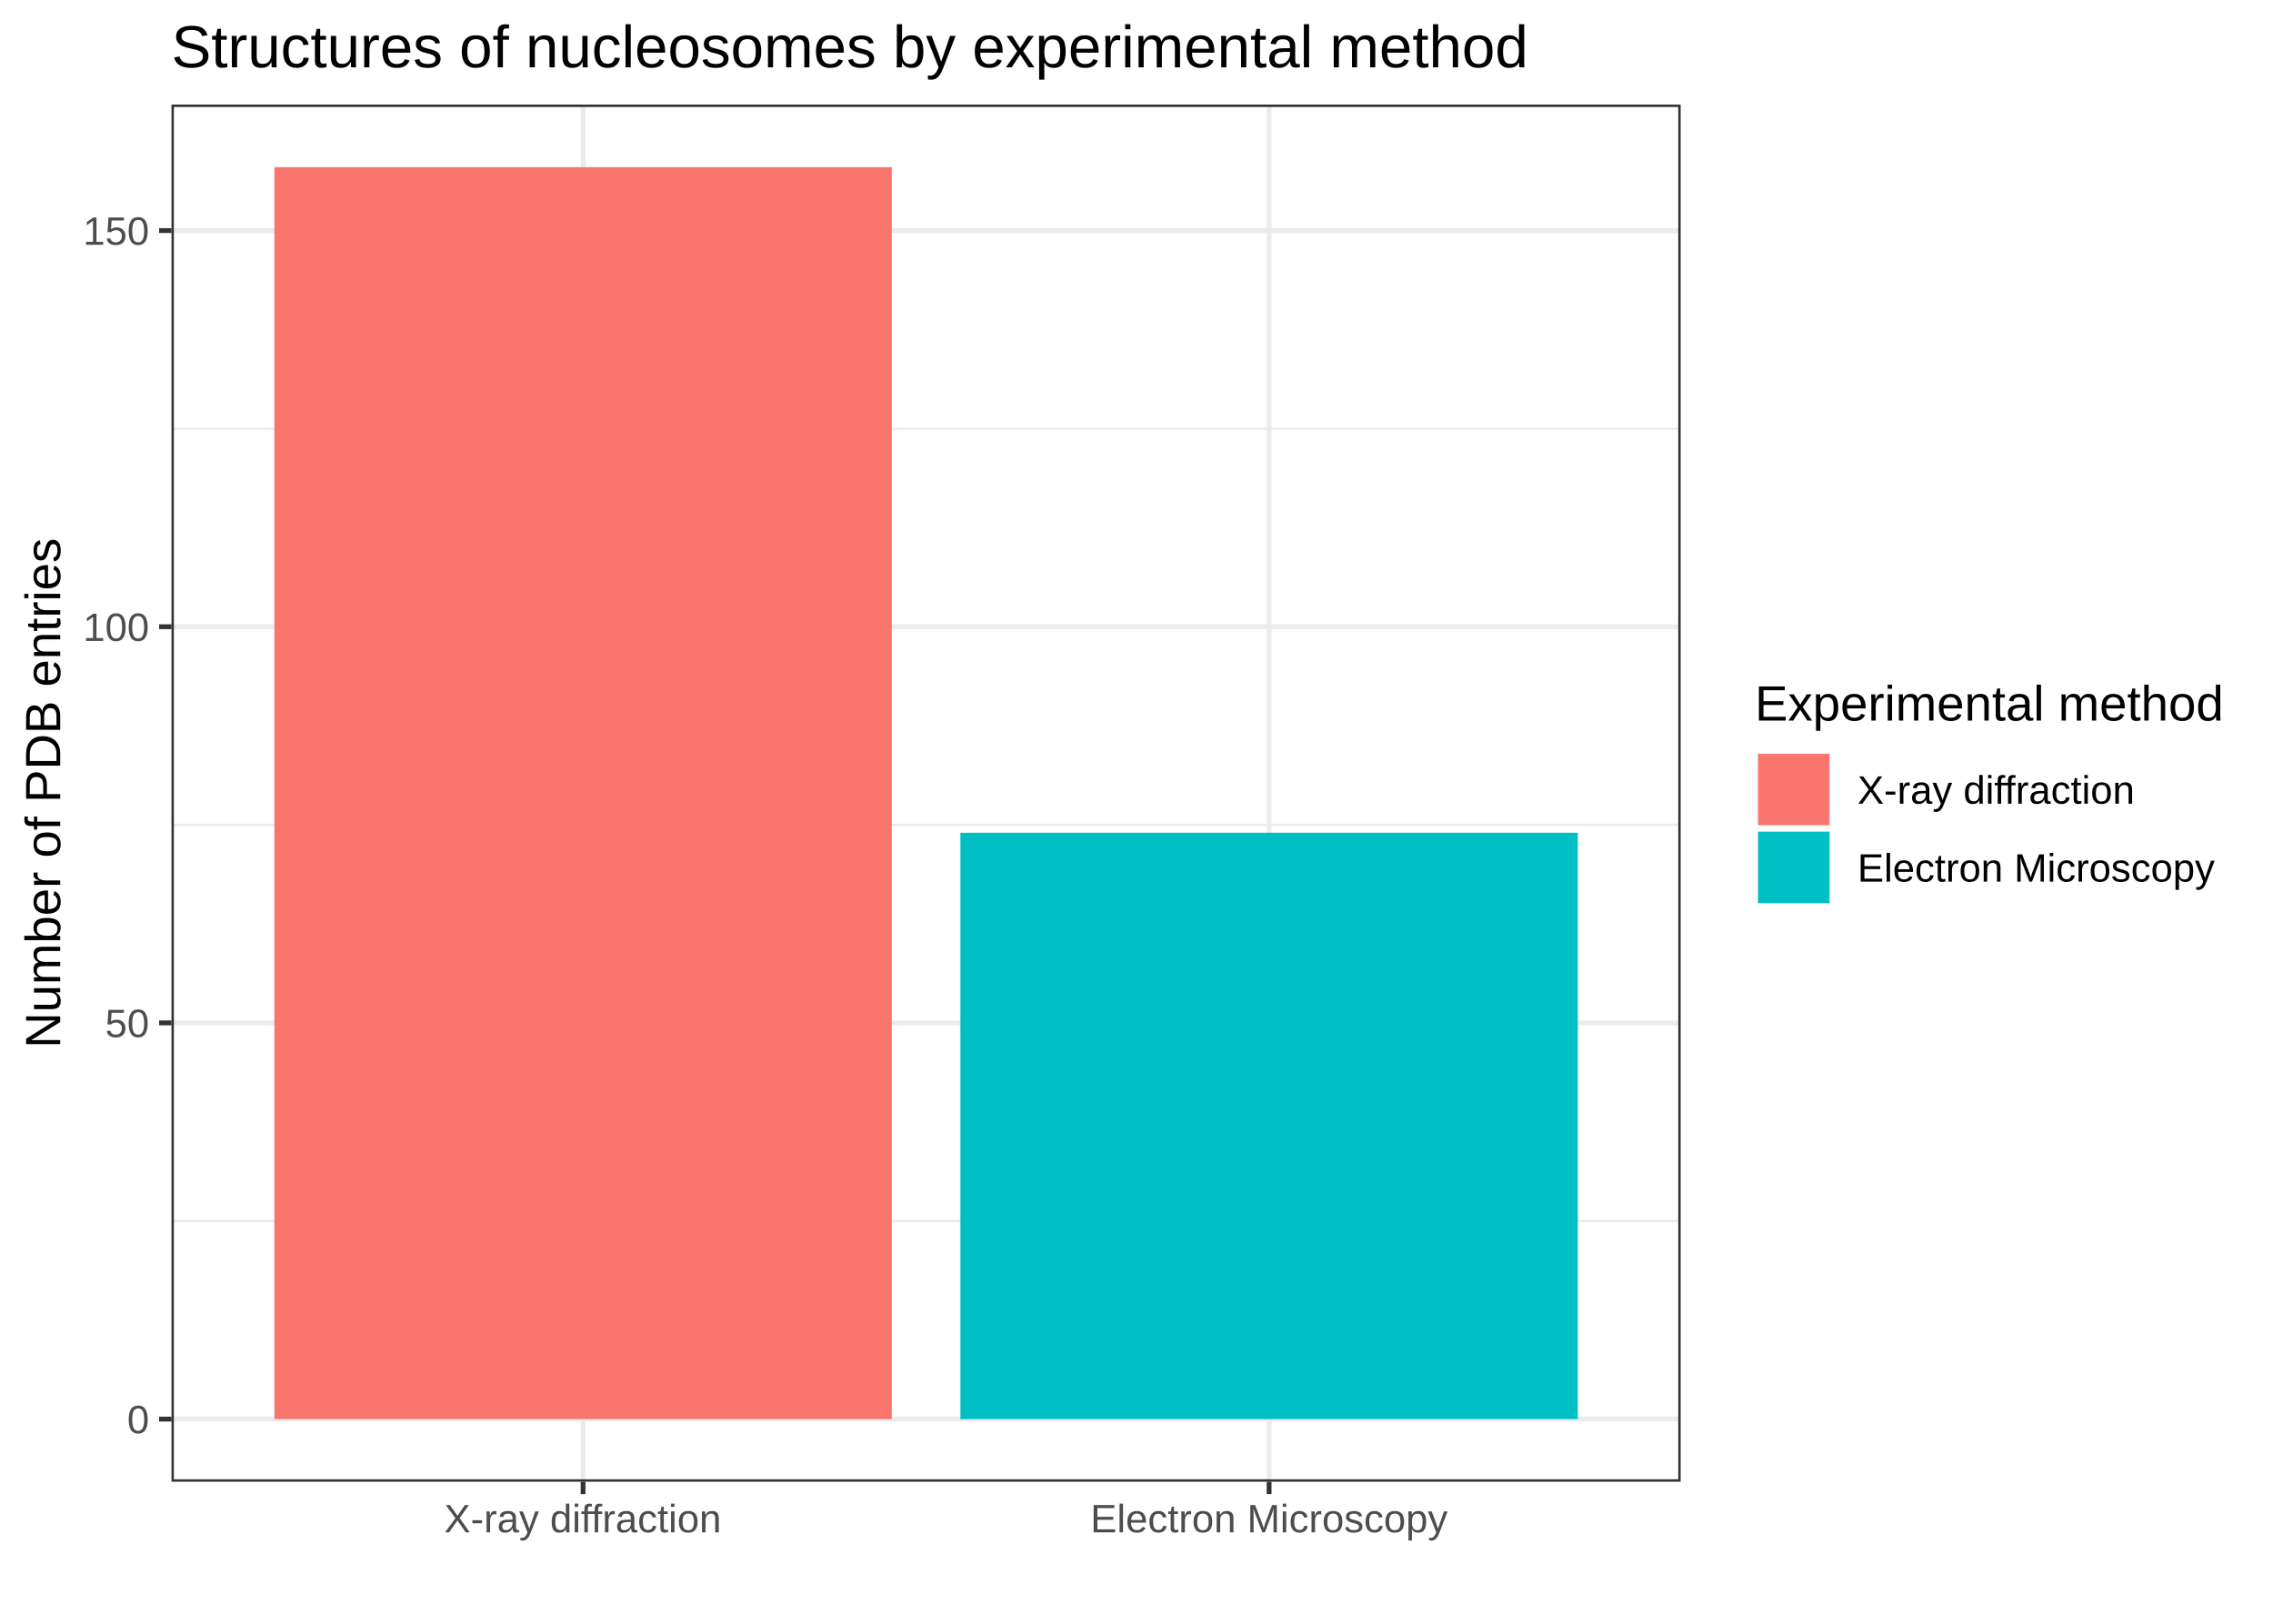
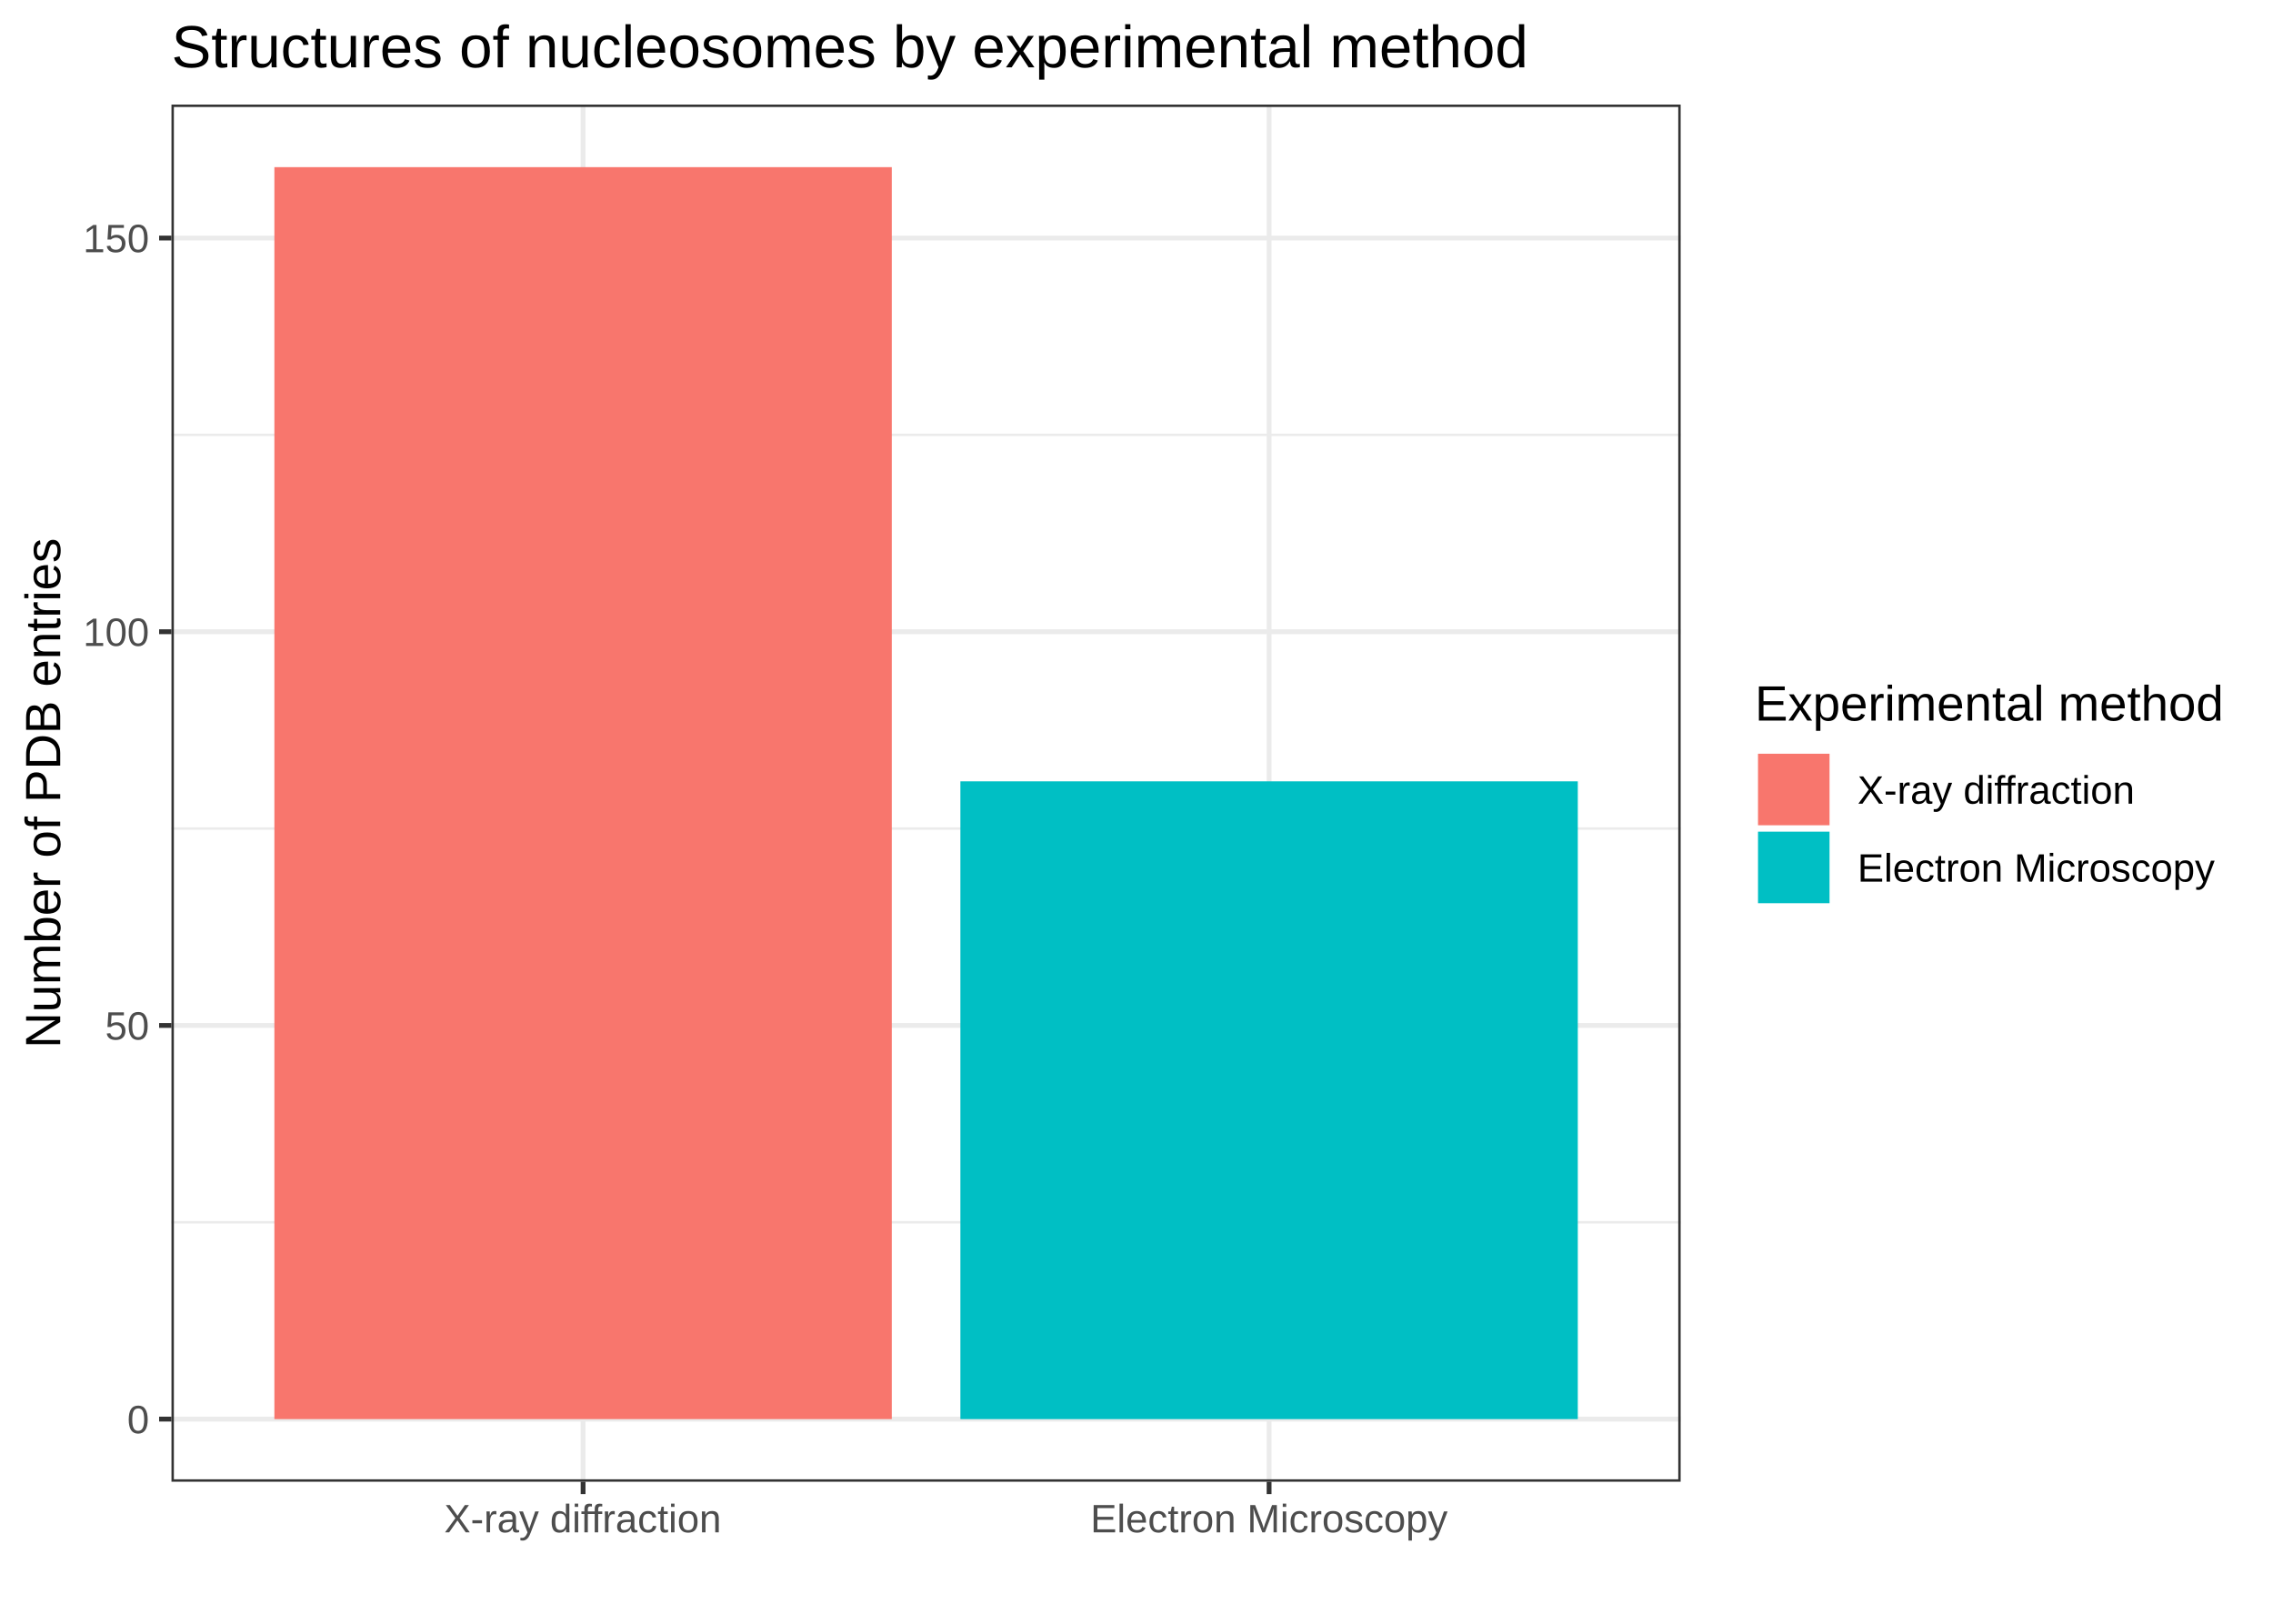
<svg xmlns="http://www.w3.org/2000/svg" viewBox="0 0 504.00 360.00">
  <defs>
    <style type="text/css">
    line, polyline, polygon, path, rect, circle {
      fill: none;
      stroke: #000000;
      stroke-linecap: round;
      stroke-linejoin: round;
      stroke-miterlimit: 10.00;
    }
  </style>
  </defs>
  <rect width="100%" height="100%" style="stroke: none; fill: #FFFFFF;" />
  <rect x="0.00" y="0.00" width="504.00" height="360.00" style="stroke-width: 1.07; stroke: #FFFFFF; fill: #FFFFFF;" />
  <defs>
    <clipPath id="cpMzguMDJ8MzcyLjY2fDMyOC41MXwyMy4xOQ==">
      <rect x="38.02" y="23.19" width="334.64" height="305.32" />
    </clipPath>
  </defs>
  <rect x="38.02" y="23.19" width="334.64" height="305.32" style="stroke-width: 1.07; stroke: none; fill: #FFFFFF;" clip-path="url(#cpMzguMDJ8MzcyLjY2fDMyOC41MXwyMy4xOQ==)" />
-   <polyline points="38.02,270.71 372.66,270.71 " style="stroke-width: 0.53; stroke: #EBEBEB; stroke-linecap: butt;" clip-path="url(#cpMzguMDJ8MzcyLjY2fDMyOC41MXwyMy4xOQ==)" />
-   <polyline points="38.02,182.87 372.66,182.87 " style="stroke-width: 0.53; stroke: #EBEBEB; stroke-linecap: butt;" clip-path="url(#cpMzguMDJ8MzcyLjY2fDMyOC41MXwyMy4xOQ==)" />
-   <polyline points="38.02,95.04 372.66,95.04 " style="stroke-width: 0.53; stroke: #EBEBEB; stroke-linecap: butt;" clip-path="url(#cpMzguMDJ8MzcyLjY2fDMyOC41MXwyMy4xOQ==)" />
+   <polyline points="38.02,270.99 372.66,270.99 " style="stroke-width: 0.53; stroke: #EBEBEB; stroke-linecap: butt;" clip-path="url(#cpMzguMDJ8MzcyLjY2fDMyOC41MXwyMy4xOQ==)" />
+   <polyline points="38.02,183.70 372.66,183.70 " style="stroke-width: 0.53; stroke: #EBEBEB; stroke-linecap: butt;" clip-path="url(#cpMzguMDJ8MzcyLjY2fDMyOC41MXwyMy4xOQ==)" />
+   <polyline points="38.02,96.42 372.66,96.42 " style="stroke-width: 0.53; stroke: #EBEBEB; stroke-linecap: butt;" clip-path="url(#cpMzguMDJ8MzcyLjY2fDMyOC41MXwyMy4xOQ==)" />
  <polyline points="38.02,314.63 372.66,314.63 " style="stroke-width: 1.07; stroke: #EBEBEB; stroke-linecap: butt;" clip-path="url(#cpMzguMDJ8MzcyLjY2fDMyOC41MXwyMy4xOQ==)" />
-   <polyline points="38.02,226.79 372.66,226.79 " style="stroke-width: 1.07; stroke: #EBEBEB; stroke-linecap: butt;" clip-path="url(#cpMzguMDJ8MzcyLjY2fDMyOC41MXwyMy4xOQ==)" />
-   <polyline points="38.02,138.96 372.66,138.96 " style="stroke-width: 1.07; stroke: #EBEBEB; stroke-linecap: butt;" clip-path="url(#cpMzguMDJ8MzcyLjY2fDMyOC41MXwyMy4xOQ==)" />
-   <polyline points="38.02,51.12 372.66,51.12 " style="stroke-width: 1.07; stroke: #EBEBEB; stroke-linecap: butt;" clip-path="url(#cpMzguMDJ8MzcyLjY2fDMyOC41MXwyMy4xOQ==)" />
+   <polyline points="38.02,227.35 372.66,227.35 " style="stroke-width: 1.07; stroke: #EBEBEB; stroke-linecap: butt;" clip-path="url(#cpMzguMDJ8MzcyLjY2fDMyOC41MXwyMy4xOQ==)" />
+   <polyline points="38.02,140.06 372.66,140.06 " style="stroke-width: 1.07; stroke: #EBEBEB; stroke-linecap: butt;" clip-path="url(#cpMzguMDJ8MzcyLjY2fDMyOC41MXwyMy4xOQ==)" />
+   <polyline points="38.02,52.78 372.66,52.78 " style="stroke-width: 1.07; stroke: #EBEBEB; stroke-linecap: butt;" clip-path="url(#cpMzguMDJ8MzcyLjY2fDMyOC41MXwyMy4xOQ==)" />
  <polyline points="129.29,328.51 129.29,23.19 " style="stroke-width: 1.07; stroke: #EBEBEB; stroke-linecap: butt;" clip-path="url(#cpMzguMDJ8MzcyLjY2fDMyOC41MXwyMy4xOQ==)" />
  <polyline points="281.40,328.51 281.40,23.19 " style="stroke-width: 1.07; stroke: #EBEBEB; stroke-linecap: butt;" clip-path="url(#cpMzguMDJ8MzcyLjY2fDMyOC41MXwyMy4xOQ==)" />
  <rect x="60.84" y="37.06" width="136.90" height="277.57" style="stroke-width: 1.07; stroke: none; stroke-linecap: square; stroke-linejoin: miter; fill: #F8766D;" clip-path="url(#cpMzguMDJ8MzcyLjY2fDMyOC41MXwyMy4xOQ==)" />
-   <rect x="212.95" y="184.63" width="136.90" height="130.00" style="stroke-width: 1.07; stroke: none; stroke-linecap: square; stroke-linejoin: miter; fill: #00BFC4;" clip-path="url(#cpMzguMDJ8MzcyLjY2fDMyOC41MXwyMy4xOQ==)" />
+   <rect x="212.95" y="173.23" width="136.90" height="141.40" style="stroke-width: 1.07; stroke: none; stroke-linecap: square; stroke-linejoin: miter; fill: #00BFC4;" clip-path="url(#cpMzguMDJ8MzcyLjY2fDMyOC41MXwyMy4xOQ==)" />
  <rect x="38.02" y="23.19" width="334.64" height="305.32" style="stroke-width: 1.07; stroke: #333333;" clip-path="url(#cpMzguMDJ8MzcyLjY2fDMyOC41MXwyMy4xOQ==)" />
  <defs>
    <clipPath id="cpMC4wMHw1MDQuMDB8MzYwLjAwfDAuMDA=">
      <rect x="0.00" y="0.00" width="504.00" height="360.00" />
    </clipPath>
  </defs>
  <g clip-path="url(#cpMC4wMHw1MDQuMDB8MzYwLjAwfDAuMDA=)">
    <text x="28.20" y="317.78" style="font-size: 8.80px; fill: #4D4D4D; font-family: Arial;" textLength="4.89px" lengthAdjust="spacingAndGlyphs">0</text>
  </g>
  <g clip-path="url(#cpMC4wMHw1MDQuMDB8MzYwLjAwfDAuMDA=)">
-     <text x="23.30" y="229.94" style="font-size: 8.80px; fill: #4D4D4D; font-family: Arial;" textLength="9.79px" lengthAdjust="spacingAndGlyphs">50</text>
+     <text x="23.30" y="230.50" style="font-size: 8.80px; fill: #4D4D4D; font-family: Arial;" textLength="9.79px" lengthAdjust="spacingAndGlyphs">50</text>
  </g>
  <g clip-path="url(#cpMC4wMHw1MDQuMDB8MzYwLjAwfDAuMDA=)">
-     <text x="18.41" y="142.11" style="font-size: 8.80px; fill: #4D4D4D; font-family: Arial;" textLength="14.68px" lengthAdjust="spacingAndGlyphs">100</text>
+     <text x="18.41" y="143.21" style="font-size: 8.80px; fill: #4D4D4D; font-family: Arial;" textLength="14.68px" lengthAdjust="spacingAndGlyphs">100</text>
  </g>
  <g clip-path="url(#cpMC4wMHw1MDQuMDB8MzYwLjAwfDAuMDA=)">
-     <text x="18.41" y="54.27" style="font-size: 8.80px; fill: #4D4D4D; font-family: Arial;" textLength="14.68px" lengthAdjust="spacingAndGlyphs">150</text>
+     <text x="18.41" y="55.92" style="font-size: 8.80px; fill: #4D4D4D; font-family: Arial;" textLength="14.68px" lengthAdjust="spacingAndGlyphs">150</text>
  </g>
  <polyline points="35.28,314.63 38.02,314.63 " style="stroke-width: 1.07; stroke: #333333; stroke-linecap: butt;" clip-path="url(#cpMC4wMHw1MDQuMDB8MzYwLjAwfDAuMDA=)" />
-   <polyline points="35.28,226.79 38.02,226.79 " style="stroke-width: 1.07; stroke: #333333; stroke-linecap: butt;" clip-path="url(#cpMC4wMHw1MDQuMDB8MzYwLjAwfDAuMDA=)" />
-   <polyline points="35.28,138.96 38.02,138.96 " style="stroke-width: 1.07; stroke: #333333; stroke-linecap: butt;" clip-path="url(#cpMC4wMHw1MDQuMDB8MzYwLjAwfDAuMDA=)" />
-   <polyline points="35.28,51.12 38.02,51.12 " style="stroke-width: 1.07; stroke: #333333; stroke-linecap: butt;" clip-path="url(#cpMC4wMHw1MDQuMDB8MzYwLjAwfDAuMDA=)" />
+   <polyline points="35.28,227.35 38.02,227.35 " style="stroke-width: 1.07; stroke: #333333; stroke-linecap: butt;" clip-path="url(#cpMC4wMHw1MDQuMDB8MzYwLjAwfDAuMDA=)" />
+   <polyline points="35.28,140.06 38.02,140.06 " style="stroke-width: 1.07; stroke: #333333; stroke-linecap: butt;" clip-path="url(#cpMC4wMHw1MDQuMDB8MzYwLjAwfDAuMDA=)" />
+   <polyline points="35.28,52.78 38.02,52.78 " style="stroke-width: 1.07; stroke: #333333; stroke-linecap: butt;" clip-path="url(#cpMC4wMHw1MDQuMDB8MzYwLjAwfDAuMDA=)" />
  <polyline points="129.29,331.25 129.29,328.51 " style="stroke-width: 1.07; stroke: #333333; stroke-linecap: butt;" clip-path="url(#cpMC4wMHw1MDQuMDB8MzYwLjAwfDAuMDA=)" />
  <polyline points="281.40,331.25 281.40,328.51 " style="stroke-width: 1.07; stroke: #333333; stroke-linecap: butt;" clip-path="url(#cpMC4wMHw1MDQuMDB8MzYwLjAwfDAuMDA=)" />
  <g clip-path="url(#cpMC4wMHw1MDQuMDB8MzYwLjAwfDAuMDA=)">
    <text x="98.48" y="339.74" style="font-size: 8.80px; fill: #4D4D4D; font-family: Arial;" textLength="61.62px" lengthAdjust="spacingAndGlyphs">X-ray diffraction</text>
  </g>
  <g clip-path="url(#cpMC4wMHw1MDQuMDB8MzYwLjAwfDAuMDA=)">
    <text x="241.78" y="339.74" style="font-size: 8.80px; fill: #4D4D4D; font-family: Arial;" textLength="79.23px" lengthAdjust="spacingAndGlyphs">Electron Microscopy</text>
  </g>
  <g clip-path="url(#cpMC4wMHw1MDQuMDB8MzYwLjAwfDAuMDA=)">
    <text transform="translate(13.35,232.40) rotate(-90)" style="font-size: 11.00px; font-family: Arial;" textLength="113.10px" lengthAdjust="spacingAndGlyphs">Number of PDB entries</text>
  </g>
  <rect x="383.62" y="145.25" width="114.90" height="61.19" style="stroke-width: 1.07; stroke: none; fill: #FFFFFF;" clip-path="url(#cpMC4wMHw1MDQuMDB8MzYwLjAwfDAuMDA=)" />
  <g clip-path="url(#cpMC4wMHw1MDQuMDB8MzYwLjAwfDAuMDA=)">
    <text x="389.10" y="159.76" style="font-size: 11.00px; font-family: Arial;" textLength="103.94px" lengthAdjust="spacingAndGlyphs">Experimental method</text>
  </g>
  <rect x="389.10" y="166.40" width="17.28" height="17.28" style="stroke-width: 1.07; stroke: none; fill: #FFFFFF;" clip-path="url(#cpMC4wMHw1MDQuMDB8MzYwLjAwfDAuMDA=)" />
  <rect x="389.81" y="167.11" width="15.86" height="15.86" style="stroke-width: 1.07; stroke: none; stroke-linecap: square; stroke-linejoin: miter; fill: #F8766D;" clip-path="url(#cpMC4wMHw1MDQuMDB8MzYwLjAwfDAuMDA=)" />
  <rect x="389.10" y="183.68" width="17.28" height="17.28" style="stroke-width: 1.07; stroke: none; fill: #FFFFFF;" clip-path="url(#cpMC4wMHw1MDQuMDB8MzYwLjAwfDAuMDA=)" />
  <rect x="389.81" y="184.39" width="15.86" height="15.86" style="stroke-width: 1.07; stroke: none; stroke-linecap: square; stroke-linejoin: miter; fill: #00BFC4;" clip-path="url(#cpMC4wMHw1MDQuMDB8MzYwLjAwfDAuMDA=)" />
  <g clip-path="url(#cpMC4wMHw1MDQuMDB8MzYwLjAwfDAuMDA=)">
    <text x="411.86" y="178.19" style="font-size: 8.80px; font-family: Arial;" textLength="61.62px" lengthAdjust="spacingAndGlyphs">X-ray diffraction</text>
  </g>
  <g clip-path="url(#cpMC4wMHw1MDQuMDB8MzYwLjAwfDAuMDA=)">
    <text x="411.86" y="195.47" style="font-size: 8.80px; font-family: Arial;" textLength="79.23px" lengthAdjust="spacingAndGlyphs">Electron Microscopy</text>
  </g>
  <g clip-path="url(#cpMC4wMHw1MDQuMDB8MzYwLjAwfDAuMDA=)">
    <text x="38.02" y="14.93" style="font-size: 13.20px; font-family: Arial;" textLength="300.82px" lengthAdjust="spacingAndGlyphs">Structures of nucleosomes by experimental method</text>
  </g>
</svg>
